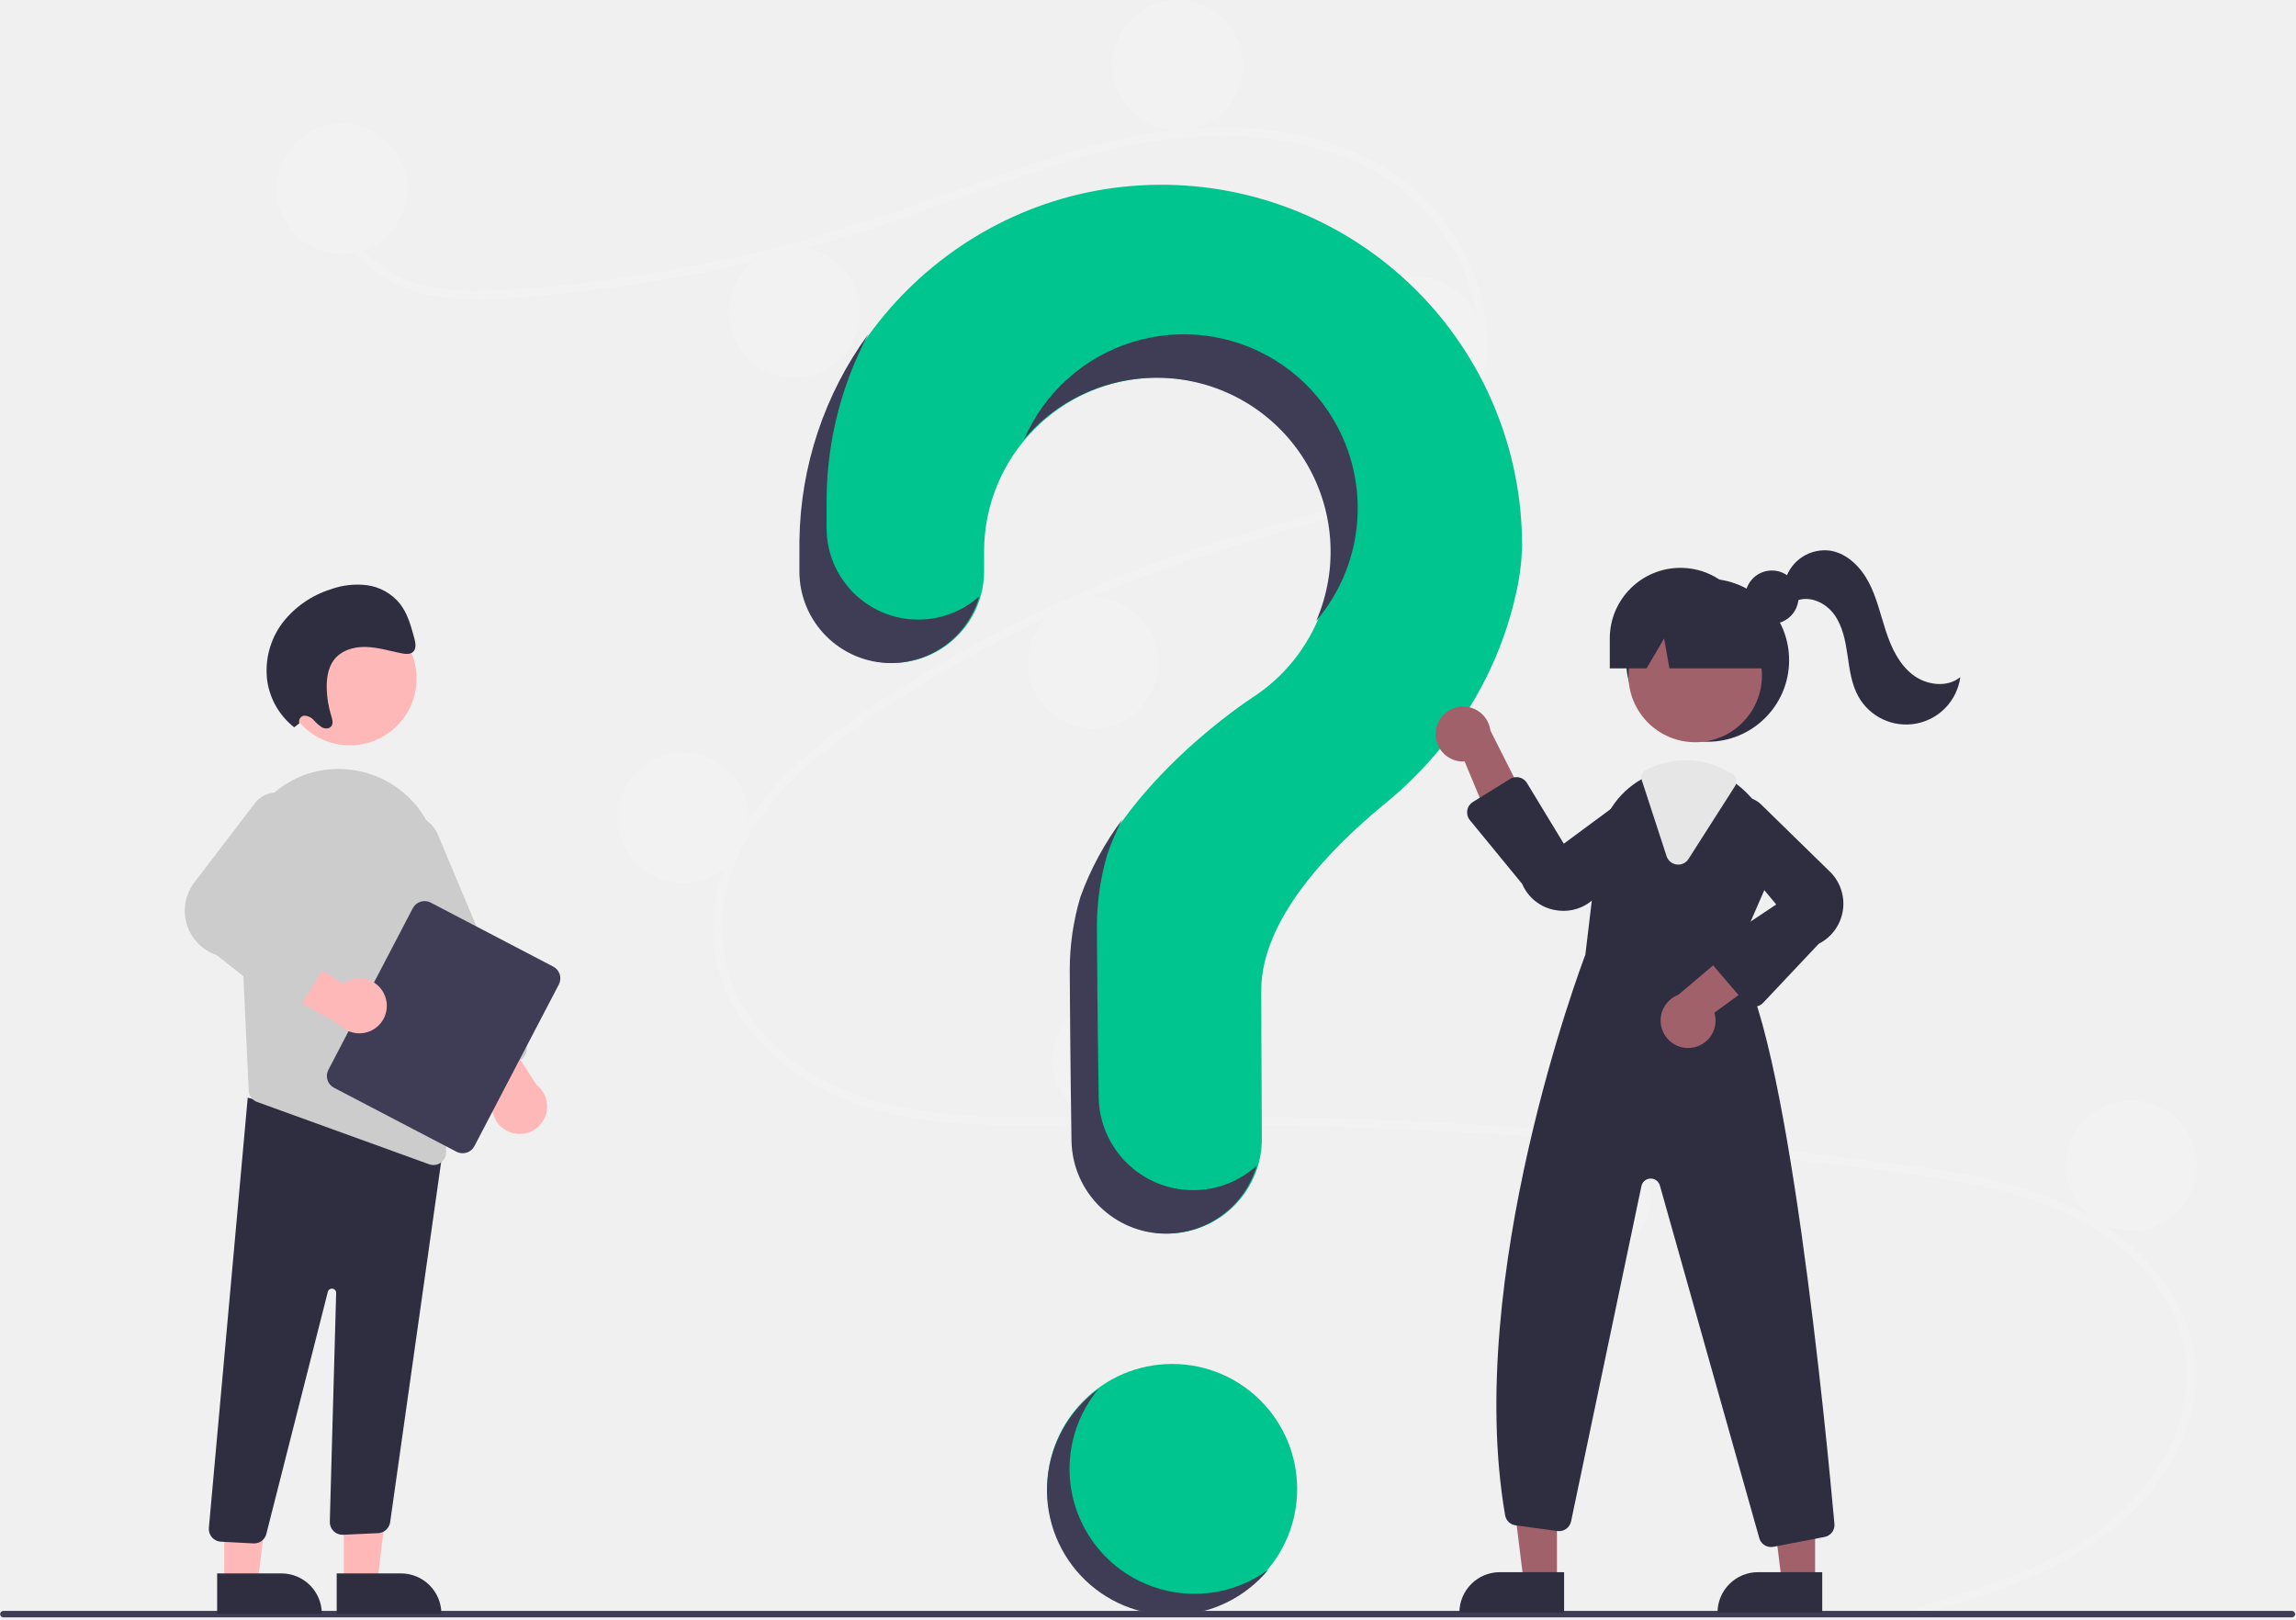
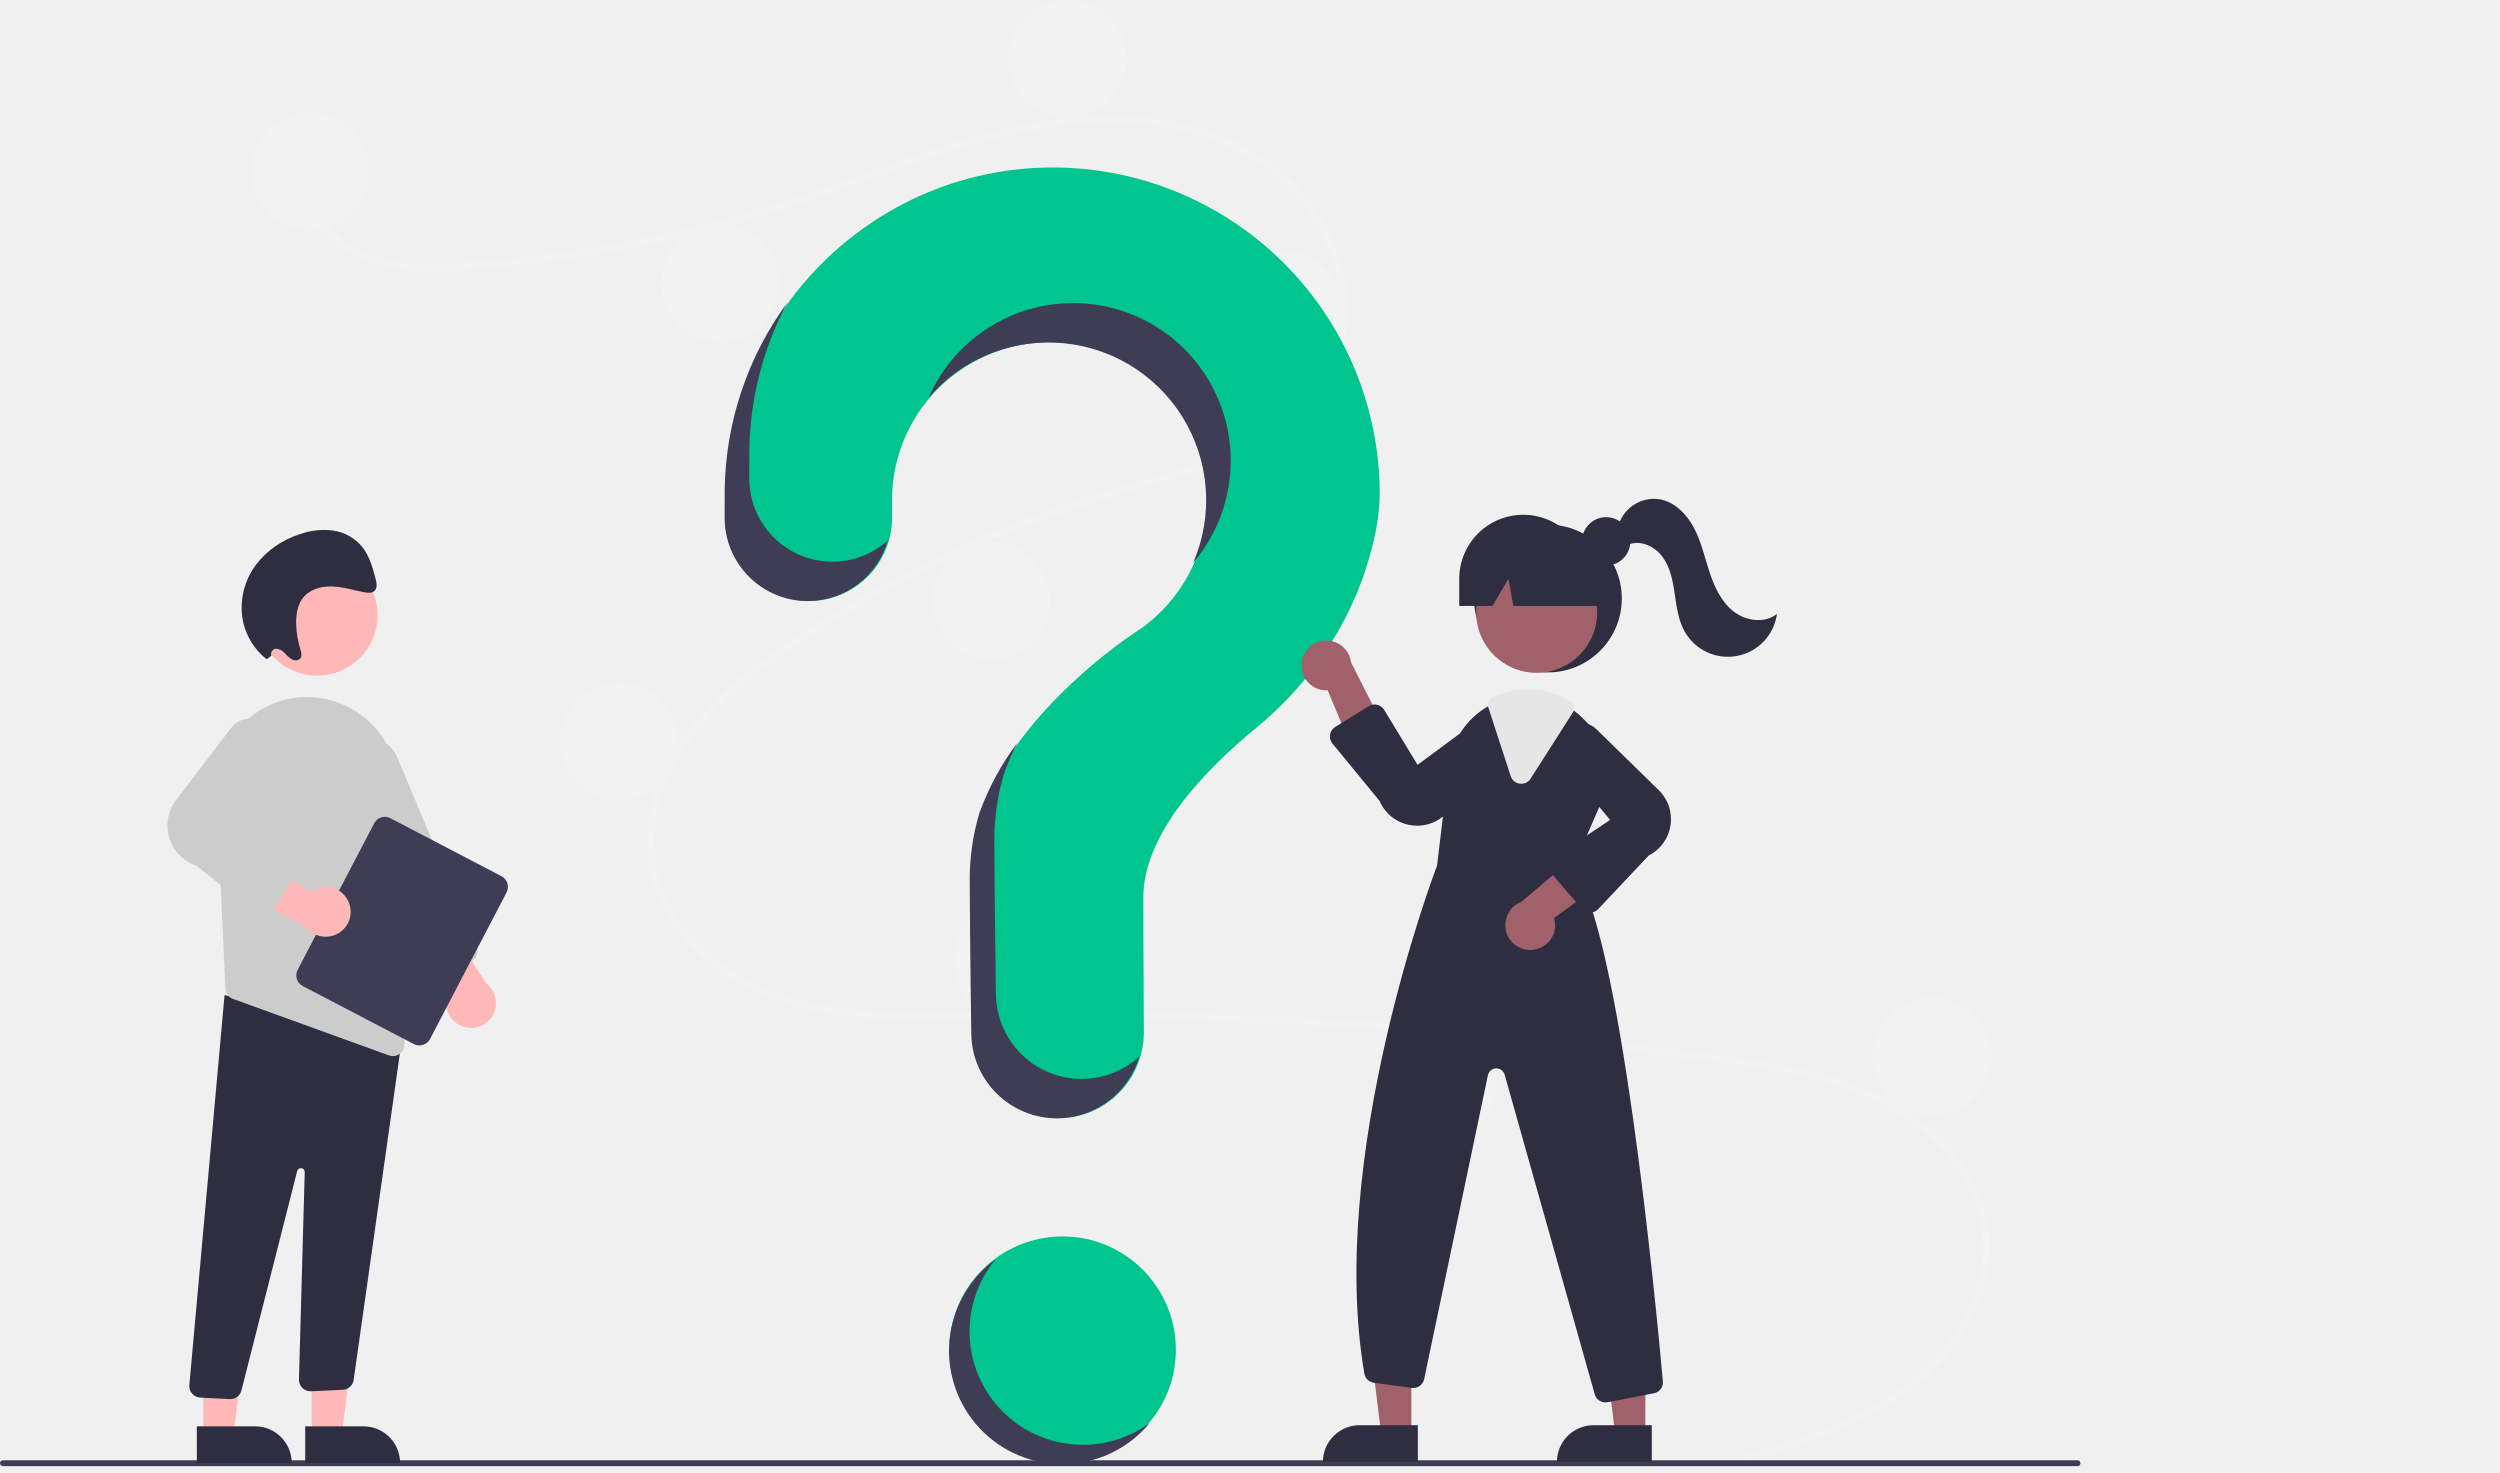
- <svg xmlns="http://www.w3.org/2000/svg" width="845" height="596" viewBox="0 0 845 596" fill="none">
+ <svg xmlns="http://www.w3.org/2000/svg" width="1015" height="598" fill="none" viewBox="0 0 1015 598">
  <g clip-path="url(#clip0)">
-     <path d="M431.393 594c25.405 0 46-20.595 46-46s-20.595-46-46-46-46 20.595-46 46 20.595 46 46 46z" fill="#00C58E" />
-     <path d="M706.199 591.416c25.735-7.729 53.094-15.788 73.504-34.161 18.237-16.419 30.55-41.489 22.994-66.112-7.54-24.572-30.124-40.956-53.441-49.105-13.225-4.622-27.061-7.186-40.892-9.201-15.035-2.189-30.136-3.983-45.23-5.71a2079.775 2079.775 0 00-184.044-12.811c-30.384-.765-60.763-.746-91.152-.305-27.14.394-55.722.384-80.899-11.151-19.579-8.97-37.348-25.289-42.804-46.733-6.297-24.755 5.318-49.964 21.98-67.892 8.783-9.451 19.048-17.404 29.637-24.718 11.487-7.934 23.375-15.306 35.52-22.188a494.562 494.562 0 0174.767-34.468c12.746-4.635 25.681-8.633 38.728-12.322 11.017-3.115 22.068-6.234 32.716-10.477 20.583-8.204 40.161-22.1 45.394-44.882 4.96-21.591-3.403-45.03-18.065-61.07-16.963-18.557-42.539-26.692-67.06-28.008-27.528-1.478-54.422 5.412-80.297 14.155-27.596 9.326-54.598 20.05-82.778 27.604a556.92 556.92 0 01-85.196 15.836c-14.082 1.5-28.59 3.193-42.756 2.045-11.872-.962-23.684-4.454-32.434-12.88-7.503-7.224-11.972-17.154-10.435-27.632.279-1.903 3.17-1.094 2.893.797-1.871 12.756 6.799 24.51 17.484 30.53 12.348 6.958 27.374 6.968 41.121 6.172a537.935 537.935 0 0088.515-12.796c28.592-6.53 56.164-15.866 83.704-25.839 26.156-9.471 52.897-18.716 80.84-20.767 24.246-1.78 49.752 1.752 70.874 14.423 18.564 11.136 32.215 29.707 36.565 51.018 4.25 20.825-1.637 41.785-17.4 56.317-16.322 15.047-38.701 21.479-59.557 27.404-26.452 7.514-52.337 16.298-77.392 27.703a485.833 485.833 0 00-72.8 40.928c-22.247 15.202-44.201 34.331-51.237 61.451-3.277 12.633-2.672 26.032 2.812 37.965 4.876 10.61 12.906 19.535 22.261 26.418 22.321 16.425 50.453 19.797 77.415 20.133 30.281.376 60.563-.646 90.855-.148a2081.102 2081.102 0 01230.976 16.679c13.821 1.776 27.69 3.541 41.278 6.695 24.163 5.608 47.674 16.392 62.692 36.878a61.319 61.319 0 0111.947 30.446c1.052 11.524-1.77 23.069-6.98 33.321-11.532 22.69-33.134 37.123-56.073 46.604-12.287 5.079-25.032 8.926-37.752 12.747-1.853.556-2.645-2.339-.797-2.893h-.001z" fill="#F2F2F2" />
-     <path d="M125.893 93.5c13.255 0 24-10.745 24-24s-10.745-24-24-24-24 10.745-24 24 10.745 24 24 24zM292.393 139c13.255 0 24-10.745 24-24s-10.745-24-24-24-24 10.745-24 24 10.745 24 24 24zM433.393 48c13.255 0 24-10.745 24-24s-10.745-24-24-24-24 10.745-24 24 10.745 24 24 24zM521.393 150c13.255 0 24-10.745 24-24s-10.745-24-24-24-24 10.745-24 24 10.745 24 24 24zM402.393 268c13.255 0 24-10.745 24-24s-10.745-24-24-24-24 10.745-24 24 10.745 24 24 24zM251.393 325c13.255 0 24-10.745 24-24s-10.745-24-24-24-24 10.745-24 24 10.745 24 24 24zM411.393 414c13.255 0 24-10.745 24-24s-10.745-24-24-24-24 10.745-24 24 10.745 24 24 24zM583.393 464c13.255 0 24-10.745 24-24s-10.745-24-24-24-24 10.745-24 24 10.745 24 24 24zM784.393 453c13.255 0 24-10.745 24-24s-10.745-24-24-24-24 10.745-24 24 10.745 24 24 24z" fill="#F2F2F2" />
-     <path d="M426.465 68.003c-71.892.508-130.756 58.93-131.777 130.817-.009.663-.014 5.33-.013 11.434A33.748 33.748 0 00328.419 244a33.775 33.775 0 0023.883-9.904 33.762 33.762 0 009.878-23.894l-.006-7.202a64.005 64.005 0 0162.886-64.004 64 64 0 0135.635 117.883l.011.015s-48.028 30.919-62.671 73.335l.013.003A93.99 93.99 0 00394.174 357c0 3.725.219 36.321.643 62.778A34.79 34.79 0 00429.607 454a34.793 34.793 0 0032.207-21.629 34.803 34.803 0 002.587-13.382c-.147-24.229-.227-52.441-.227-54.489 0-26.045 25.126-51.995 45.764-68.917 23.766-19.487 40.868-46.043 47.737-76a86.746 86.746 0 002.499-18.833 132.742 132.742 0 00-39.221-94.207 132.751 132.751 0 00-94.488-38.54z" fill="#00C58E" />
-     <path d="M843.485 595.262H1.191a1.192 1.192 0 010-2.382h842.294a1.19 1.19 0 010 2.382z" fill="#3F3D56" />
-     <path d="M628.449 272.996c16.568 0 30-13.432 30-30 0-16.569-13.432-30-30-30-16.569 0-30 13.431-30 30 0 16.568 13.431 30 30 30z" fill="#2F2E41" />
-     <path d="M573.012 582.129h-12.259l-5.833-47.288h18.095l-.003 47.288z" fill="#A0616A" />
-     <path d="M551.996 578.626h23.643v14.887h-38.53a14.889 14.889 0 0114.887-14.887z" fill="#2F2E41" />
-     <path d="M668.012 582.129h-12.259l-5.833-47.288h18.095l-.003 47.288z" fill="#A0616A" />
-     <path d="M646.996 578.626h23.643v14.887h-38.53a14.889 14.889 0 0114.887-14.887z" fill="#2F2E41" />
-     <path d="M623.89 273.171c13.564 0 24.561-10.996 24.561-24.561s-10.997-24.561-24.561-24.561c-13.565 0-24.561 10.996-24.561 24.561s10.996 24.561 24.561 24.561z" fill="#A0616A" />
-     <path d="M638.529 352.406l10.99-25.25a31.383 31.383 0 00-6.95-35.6 31.928 31.928 0 00-3.07-2.67 30.937 30.937 0 00-18.99-6.57 32.172 32.172 0 00-13.4 2.98c-.36.16-.71.33-1.07.5-.69.33-1.37.69-2.03 1.06a31.679 31.679 0 00-15.7 23.88l-4.85 40.64c-1.22 3.19-44.74 118.39-29.52 206.34a4.468 4.468 0 003.82 3.67l15.43 2.1a4.499 4.499 0 005.01-3.53l25.89-123.41a3.5 3.5 0 013.31-2.78 3.502 3.502 0 013.49 2.55l36.58 129.78a4.473 4.473 0 004.31 3.28c.292-.002.583-.029.87-.08l18.85-3.63a4.472 4.472 0 003.63-4.81c-2.77-30.89-17.49-185.62-36.6-208.45z" fill="#2F2E41" />
-     <path d="M528.439 269.05a10.067 10.067 0 002.682 8.075 10.05 10.05 0 007.913 3.128l13.729 32.993 10.385-15.395-14.63-28.97a10.112 10.112 0 00-10.114-8.834 10.114 10.114 0 00-9.965 9.003zM622.528 385.626a10.056 10.056 0 008.426-12.913l28.886-21.038-17.391-6.513-24.763 20.977a10.114 10.114 0 00-6.235 11.895 10.111 10.111 0 0011.077 7.592z" fill="#A0616A" />
-     <path d="M575.44 335.241a17.075 17.075 0 01-3.299-.325 16.31 16.31 0 01-11.947-9.616l-19.235-23.454a4.505 4.505 0 01-.959-3.592 4.504 4.504 0 012.07-3.088l13.685-8.471a4.504 4.504 0 015.021.19c.48.351.886.792 1.194 1.3l13.557 22.334 25.961-19.186a9.723 9.723 0 0112.378 2.894 9.724 9.724 0 01-1.068 12.667l-25.912 23.637a16.255 16.255 0 01-11.446 4.71zM645.59 370.513l-.106-.001a4.508 4.508 0 01-3.311-1.57l-12.166-14.193a4.502 4.502 0 01.92-6.673l22.782-15.188-20.639-24.812a9.72 9.72 0 0114.888-12.183l25.083 24.513a16.529 16.529 0 015.228 14.434 16.529 16.529 0 01-8.903 12.506L648.865 369.1a4.511 4.511 0 01-3.275 1.413z" fill="#2F2E41" />
-     <path d="M617.645 318.214c-.195 0-.39-.012-.584-.037a4.463 4.463 0 01-3.711-3.069l-9.142-28.029a3.083 3.083 0 011.594-3.725l.297-.14c.269-.128.535-.254.807-.375a32.581 32.581 0 0113.603-3.023 31.316 31.316 0 0117.161 5.157 3.127 3.127 0 01.902 4.294l-17.15 26.868a4.46 4.46 0 01-3.777 2.079z" fill="#E6E6E6" />
-     <path d="M652.101 229.603c5.422 0 9.817-4.395 9.817-9.817 0-5.421-4.395-9.817-9.817-9.817-5.422 0-9.817 4.396-9.817 9.817 0 5.422 4.395 9.817 9.817 9.817z" fill="#2F2E41" />
-     <path d="M618.449 208.996a26 26 0 00-26 26v11h13.529l6.471-11 1.941 11h41.059l-11-11a26 26 0 00-26-26zM657.147 213.062a15.149 15.149 0 0116.48-10.396c6.256 1.046 11.203 6.075 14.15 11.691 2.947 5.617 4.308 11.903 6.289 17.928 1.981 6.026 4.791 12.084 9.793 15.984 5.002 3.901 12.677 4.959 17.59.946a20.117 20.117 0 01-37.477 7.182c-2.592-4.612-3.261-10.017-4.03-15.251-.769-5.234-1.767-10.65-4.862-14.941-3.095-4.29-8.888-7.093-13.804-5.138l-4.129-8.005z" fill="#2F2E41" />
-     <path d="M337.947 228.038a33.746 33.746 0 01-33.745-33.746c0-6.103.004-10.77.014-11.434a131.51 131.51 0 0115.358-59.909 131.8 131.8 0 00-25.358 75.909c-.01.664-.014 5.331-.014 11.434a33.75 33.75 0 0033.745 33.746 33.767 33.767 0 0032.487-24.59 33.618 33.618 0 01-22.487 8.59zM428.753 139.109a64 64 0 0151.283 30.107 64.003 64.003 0 014.376 59.306 63.994 63.994 0 004.678-76.753 64 64 0 00-96.149-12.366 64.01 64.01 0 00-15.955 22.134 63.867 63.867 0 0151.767-22.428zM439.134 438.038a34.787 34.787 0 01-34.789-34.222c-.424-26.456-.643-59.052-.643-62.778a94.034 94.034 0 013.873-26.768l-.012-.003a95.191 95.191 0 015.494-12.7 110.081 110.081 0 00-15.494 28.7l.012.003a94.034 94.034 0 00-3.873 26.768c0 3.726.219 36.322.643 62.778a34.784 34.784 0 0034.789 34.222 34.805 34.805 0 0033.402-25.048 34.655 34.655 0 01-23.402 9.048z" fill="#3F3D56" />
-     <path d="M126.541 582.585l12.259-.001 5.833-47.288-18.095.001.003 47.288z" fill="#FFB8B8" />
-     <path d="M162.445 593.968l-38.531.001-.001-14.887 23.644-.001a14.888 14.888 0 0114.888 14.886v.001z" fill="#2F2E41" />
-     <path d="M82.541 582.585l12.259-.001 5.833-47.288-18.095.001.003 47.288z" fill="#FFB8B8" />
-     <path d="M118.445 593.968l-38.531.001v-14.887l23.643-.001a14.888 14.888 0 0114.888 14.886v.001zM93.254 568.042l-11.975-.63a4.675 4.675 0 01-4.419-4.967l14.313-158.466 65.911 17.785 6.351-1.732-19.859 140.285a4.696 4.696 0 01-4.358 3.944l-12.909.602a4.683 4.683 0 01-3.517-1.316 4.666 4.666 0 01-1.414-3.48l2.339-84.196a1.563 1.563 0 00-.379-1.064 1.561 1.561 0 00-2.704.704l-22.557 88.812a4.643 4.643 0 01-4.57 3.726c-.083 0-.168-.002-.253-.007z" fill="#2F2E41" />
-     <path d="M128.742 274.32c13.565 0 24.561-10.997 24.561-24.561 0-13.565-10.996-24.561-24.561-24.561s-24.561 10.996-24.561 24.561c0 13.564 10.996 24.561 24.561 24.561z" fill="#FFB8B8" />
-     <path d="M87.85 321.918l2.7 58.267.976 21.199a4.644 4.644 0 003.075 4.175l63.336 22.944c.511.19 1.053.285 1.599.28a4.652 4.652 0 003.349-1.404 4.644 4.644 0 001.315-3.384l-2.597-104.767a36.925 36.925 0 00-30.743-35.677c-.613-.094-1.236-.187-1.859-.271a36.26 36.26 0 00-29.166 9.442 37.237 37.237 0 00-11.985 29.196z" fill="#CCC" />
-     <path d="M188.192 416.876a10.071 10.071 0 01-6.508-6.265 10.056 10.056 0 01-.492-4.616 10.056 10.056 0 011.631-4.346l-21.478-28.56 18.535-1.147 17.554 27.297a10.113 10.113 0 012.772 12.692 10.112 10.112 0 01-12.014 4.945z" fill="#FFB8B8" />
-     <path d="M173.091 396.481a4.634 4.634 0 01-2.541-2.518l-32.358-77.095a12.466 12.466 0 012.632-13.602 12.453 12.453 0 018.8-3.693 12.45 12.45 0 018.833 3.614 12.465 12.465 0 012.719 4.034l32.358 77.096a4.68 4.68 0 01-2.5 6.118l-14.366 6.029a4.648 4.648 0 01-3.577.017z" fill="#CCC" />
-     <path d="M120.845 393.762l31.08-59.509a4.883 4.883 0 016.575-2.064l45.111 23.56a4.877 4.877 0 012.064 6.575l-31.08 59.509a4.876 4.876 0 01-6.575 2.064l-45.111-23.56a4.877 4.877 0 01-2.064-6.575z" fill="#3F3D56" />
-     <path d="M141.688 366.574a10.057 10.057 0 00-6.638-6.127 10.07 10.07 0 00-8.879 1.666l-29.778-19.754-.05 18.57 28.285 15.912a10.11 10.11 0 0017.06-10.267z" fill="#FFB8B8" />
-     <path d="M104.038 370.75l-24.337-19.278a17.162 17.162 0 01-7.823-27.135l22.097-28.96a10.097 10.097 0 0117.13 10.285l-17.484 28.6 25.694 12.186a4.701 4.701 0 011.557 1.194 4.685 4.685 0 011.068 3.685 4.685 4.685 0 01-.677 1.841l-10.372 16.414a4.673 4.673 0 01-5.147 2.02 4.722 4.722 0 01-1.706-.852z" fill="#CCC" />
-     <path d="M110.183 266.205a2.141 2.141 0 01.237-1.864 2.132 2.132 0 011.619-.955 4.92 4.92 0 011.914.502 4.918 4.918 0 011.563 1.213 13.78 13.78 0 003.071 2.637c1.188.599 2.799.514 3.477-.628.636-1.072.2-2.508-.185-3.753a36.91 36.91 0 01-1.63-9.77c-.111-3.701.411-7.562 2.459-10.449 2.644-3.724 7.372-5.138 11.846-5.036 4.474.103 8.875 1.484 13.307 2.357 1.53.301 3.328.455 4.352-.73 1.088-1.261.688-3.302.225-5.004-1.201-4.418-2.475-8.985-5.265-12.552a18.898 18.898 0 00-12.061-6.791 28.932 28.932 0 00-13.462 1.529 36.096 36.096 0 00-17.683 12.318 29.237 29.237 0 00-5.578 21.601 26.667 26.667 0 009.886 16.854l1.908-1.479z" fill="#2F2E41" />
-     <path d="M421.258 582.78a45.99 45.99 0 01-26.433-52.583 45.99 45.99 0 019.363-18.906 46.011 46.011 0 00-18.677 32.902 46.005 46.005 0 0012.309 35.776 46.008 46.008 0 0034.968 14.445 46.006 46.006 0 0033.969-16.659 45.976 45.976 0 01-45.499 5.025z" fill="#3F3D56" />
+     <path d="M431.393 594C456.798 594 477.393 573.405 477.393 548C477.393 522.595 456.798 502 431.393 502C405.988 502 385.393 522.595 385.393 548C385.393 573.405 405.988 594 431.393 594Z" fill="#00C58E" />
+     <path d="M706.199 591.416C731.934 583.687 759.293 575.628 779.703 557.255C797.94 540.836 810.253 515.766 802.697 491.143C795.157 466.571 772.573 450.187 749.256 442.038C736.031 437.416 722.195 434.852 708.364 432.837C693.329 430.648 678.228 428.854 663.134 427.127C602.016 420.137 540.668 415.867 479.09 414.316C448.706 413.551 418.327 413.57 387.938 414.011C360.798 414.405 332.216 414.395 307.039 402.86C287.46 393.89 269.691 377.571 264.235 356.127C257.938 331.372 269.553 306.163 286.215 288.235C294.998 278.784 305.263 270.831 315.852 263.517C327.339 255.583 339.227 248.211 351.372 241.329C375.293 227.782 400.302 216.252 426.139 206.861C438.885 202.226 451.82 198.228 464.867 194.539C475.884 191.424 486.935 188.305 497.583 184.062C518.166 175.858 537.744 161.962 542.977 139.18C547.937 117.589 539.574 94.15 524.912 78.11C507.949 59.553 482.373 51.418 457.852 50.102C430.324 48.624 403.43 55.514 377.555 64.257C349.959 73.584 322.957 84.307 294.777 91.861C266.833 99.344 238.348 104.639 209.581 107.697C195.499 109.197 180.991 110.89 166.825 109.742C154.953 108.78 143.141 105.288 134.391 96.862C126.888 89.638 122.419 79.708 123.956 69.23C124.235 67.327 127.126 68.136 126.849 70.028C124.978 82.783 133.648 94.536 144.333 100.557C156.681 107.515 171.707 107.525 185.454 106.729C215.263 104.928 244.871 100.648 273.969 93.933C302.561 87.403 330.133 78.067 357.673 68.094C383.829 58.623 410.57 49.378 438.513 47.327C462.759 45.547 488.265 49.079 509.387 61.75C527.951 72.886 541.602 91.457 545.952 112.768C550.202 133.593 544.315 154.553 528.552 169.085C512.23 184.132 489.851 190.564 468.995 196.489C442.543 204.003 416.658 212.787 391.603 224.192C366.206 235.72 341.85 249.413 318.803 265.12C296.556 280.322 274.602 299.451 267.566 326.571C264.289 339.204 264.894 352.603 270.378 364.536C275.254 375.146 283.284 384.071 292.639 390.954C314.96 407.379 343.092 410.751 370.054 411.087C400.335 411.463 430.617 410.441 460.909 410.939C522.641 411.952 584.247 415.709 645.727 422.211C661.133 423.842 676.518 425.644 691.885 427.618C705.706 429.394 719.575 431.159 733.163 434.313C757.326 439.921 780.837 450.705 795.855 471.191C802.52 480.071 806.65 490.594 807.802 501.637C808.854 513.161 806.032 524.706 800.822 534.958C789.29 557.648 767.688 572.081 744.749 581.562C732.462 586.641 719.717 590.488 706.997 594.309C705.144 594.865 704.352 591.97 706.2 591.416L706.199 591.416Z" fill="#F2F2F2" />
+     <path d="M125.893 93.5C139.148 93.5 149.893 82.755 149.893 69.5C149.893 56.245 139.148 45.5 125.893 45.5C112.638 45.5 101.893 56.245 101.893 69.5C101.893 82.755 112.638 93.5 125.893 93.5Z" fill="#F2F2F2" />
+     <path d="M292.393 139C305.648 139 316.393 128.255 316.393 115C316.393 101.745 305.648 91 292.393 91C279.138 91 268.393 101.745 268.393 115C268.393 128.255 279.138 139 292.393 139Z" fill="#F2F2F2" />
+     <path d="M433.393 48C446.648 48 457.393 37.255 457.393 24C457.393 10.745 446.648 0 433.393 0C420.138 0 409.393 10.745 409.393 24C409.393 37.255 420.138 48 433.393 48Z" fill="#F2F2F2" />
+     <path d="M521.393 150C534.648 150 545.393 139.255 545.393 126C545.393 112.745 534.648 102 521.393 102C508.138 102 497.393 112.745 497.393 126C497.393 139.255 508.138 150 521.393 150Z" fill="#F2F2F2" />
+     <path d="M402.393 268C415.648 268 426.393 257.255 426.393 244C426.393 230.745 415.648 220 402.393 220C389.138 220 378.393 230.745 378.393 244C378.393 257.255 389.138 268 402.393 268Z" fill="#F2F2F2" />
+     <path d="M251.393 325C264.648 325 275.393 314.255 275.393 301C275.393 287.745 264.648 277 251.393 277C238.138 277 227.393 287.745 227.393 301C227.393 314.255 238.138 325 251.393 325Z" fill="#F2F2F2" />
+     <path d="M411.393 414C424.648 414 435.393 403.255 435.393 390C435.393 376.745 424.648 366 411.393 366C398.138 366 387.393 376.745 387.393 390C387.393 403.255 398.138 414 411.393 414Z" fill="#F2F2F2" />
+     <path d="M583.393 464C596.648 464 607.393 453.255 607.393 440C607.393 426.745 596.648 416 583.393 416C570.138 416 559.393 426.745 559.393 440C559.393 453.255 570.138 464 583.393 464Z" fill="#F2F2F2" />
+     <path d="M784.393 453C797.648 453 808.393 442.255 808.393 429C808.393 415.745 797.648 405 784.393 405C771.138 405 760.393 415.745 760.393 429C760.393 442.255 771.138 453 784.393 453Z" fill="#F2F2F2" />
+     <path d="M426.465 68.003C354.573 68.511 295.709 126.933 294.688 198.82C294.679 199.483 294.674 204.15 294.675 210.254C294.675 219.203 298.23 227.786 304.558 234.115C310.887 240.443 319.469 243.999 328.419 244H328.419C332.855 243.999 337.248 243.124 341.346 241.425C345.444 239.725 349.167 237.235 352.302 234.096C355.437 230.958 357.924 227.232 359.618 223.132C361.313 219.032 362.184 214.639 362.18 210.202C362.176 206.05 362.174 203.176 362.174 203C362.172 191.89 365.062 180.971 370.559 171.316C376.057 161.662 383.973 153.605 393.529 147.938C403.085 142.271 413.952 139.189 425.06 138.996C436.169 138.803 447.136 141.504 456.883 146.835C466.631 152.166 474.823 159.942 480.653 169.399C486.484 178.856 489.752 189.668 490.137 200.771C490.521 211.875 488.009 222.887 482.846 232.725C477.684 242.562 470.05 250.887 460.695 256.879L460.706 256.894C460.706 256.894 412.678 287.813 398.035 330.229L398.048 330.232C395.473 338.921 394.168 347.937 394.174 357C394.174 360.725 394.393 393.321 394.817 419.778C394.965 428.906 398.696 437.61 405.204 444.013C411.713 450.415 420.477 454.002 429.607 454H429.607C434.195 454 438.737 453.092 442.972 451.33C447.207 449.568 451.053 446.986 454.286 443.732C457.52 440.478 460.078 436.617 461.814 432.371C463.55 428.124 464.429 423.577 464.401 418.989C464.254 394.76 464.174 366.548 464.174 364.5C464.174 338.455 489.3 312.505 509.938 295.583C533.704 276.096 550.806 249.54 557.675 219.583C559.195 213.416 560.033 207.1 560.174 200.75C560.174 183.236 556.709 165.896 549.977 149.727C543.246 133.559 533.382 118.882 520.953 106.543C508.524 94.204 493.777 84.446 477.56 77.832C461.344 71.217 443.979 67.877 426.465 68.003V68.003Z" fill="#00C58E" />
+     <path d="M843.485 595.262H1.191C0.875 595.261 0.574 595.135 0.351 594.912C0.128 594.688 0.003 594.386 0.003 594.071C0.003 593.756 0.128 593.453 0.351 593.23C0.574 593.007 0.875 592.881 1.191 592.88H843.485C843.8 592.88 844.103 593.006 844.327 593.229C844.55 593.452 844.675 593.755 844.675 594.071C844.675 594.387 844.55 594.689 844.327 594.913C844.103 595.136 843.8 595.262 843.485 595.262V595.262Z" fill="#3F3D56" />
+     <path d="M628.449 272.996C645.017 272.996 658.449 259.564 658.449 242.996C658.449 226.427 645.017 212.996 628.449 212.996C611.88 212.996 598.449 226.427 598.449 242.996C598.449 259.564 611.88 272.996 628.449 272.996Z" fill="#2F2E41" />
+     <path d="M573.012 582.129H560.753L554.92 534.841H573.015L573.012 582.129Z" fill="#A0616A" />
+     <path d="M551.996 578.626H575.639V593.513H537.109C537.109 591.558 537.494 589.622 538.242 587.816C538.99 586.009 540.087 584.368 541.469 582.986C542.851 581.604 544.492 580.507 546.299 579.759C548.105 579.011 550.041 578.626 551.996 578.626Z" fill="#2F2E41" />
+     <path d="M668.012 582.129H655.753L649.92 534.841H668.015L668.012 582.129Z" fill="#A0616A" />
+     <path d="M646.996 578.626H670.639V593.513H632.109C632.109 591.558 632.494 589.622 633.242 587.816C633.99 586.009 635.087 584.368 636.469 582.986C637.851 581.604 639.492 580.507 641.299 579.759C643.105 579.011 645.041 578.626 646.996 578.626V578.626Z" fill="#2F2E41" />
+     <path d="M623.89 273.171C637.454 273.171 648.451 262.175 648.451 248.61C648.451 235.045 637.454 224.049 623.89 224.049C610.325 224.049 599.329 235.045 599.329 248.61C599.329 262.175 610.325 273.171 623.89 273.171Z" fill="#A0616A" />
+     <path d="M638.529 352.406L649.519 327.156C652.188 321.232 652.953 314.627 651.708 308.25C650.463 301.874 647.27 296.04 642.569 291.556C641.603 290.601 640.578 289.71 639.499 288.886C634.076 284.644 627.394 282.332 620.509 282.316C615.88 282.334 611.309 283.35 607.109 285.296C606.749 285.456 606.399 285.626 606.039 285.796C605.349 286.126 604.669 286.486 604.009 286.856C599.704 289.328 596.04 292.777 593.313 296.925C590.586 301.073 588.872 305.804 588.309 310.736L583.459 351.376C582.239 354.566 538.719 469.766 553.939 557.716C554.101 558.655 554.559 559.518 555.246 560.178C555.934 560.838 556.814 561.262 557.759 561.386L573.189 563.486C574.316 563.64 575.459 563.361 576.389 562.707C577.318 562.052 577.965 561.069 578.199 559.956L604.089 436.546C604.25 435.779 604.664 435.089 605.264 434.585C605.864 434.081 606.616 433.792 607.399 433.766C608.182 433.739 608.951 433.976 609.584 434.438C610.217 434.901 610.676 435.562 610.889 436.316L647.469 566.096C647.73 567.039 648.292 567.87 649.071 568.463C649.849 569.055 650.801 569.376 651.779 569.376C652.071 569.374 652.362 569.347 652.649 569.296L671.499 565.666C672.595 565.461 673.574 564.854 674.246 563.964C674.918 563.075 675.233 561.966 675.129 560.856C672.359 529.966 657.639 375.236 638.529 352.406Z" fill="#2F2E41" />
+     <path d="M528.439 269.05C528.269 270.51 528.421 271.99 528.884 273.385C529.347 274.78 530.111 276.057 531.121 277.125C532.131 278.193 533.363 279.027 534.73 279.567C536.097 280.108 537.566 280.342 539.034 280.253L552.763 313.246L563.148 297.851L548.518 268.881C548.206 266.426 547.004 264.171 545.14 262.542C543.276 260.914 540.879 260.026 538.404 260.047C535.929 260.068 533.548 260.996 531.711 262.655C529.875 264.314 528.71 266.59 528.439 269.05L528.439 269.05Z" fill="#A0616A" />
+     <path d="M622.528 385.626C623.988 385.452 625.391 384.959 626.64 384.184C627.889 383.408 628.953 382.368 629.756 381.137C630.559 379.906 631.083 378.514 631.29 377.058C631.497 375.603 631.383 374.12 630.954 372.713L659.84 351.675L642.449 345.162L617.686 366.139C615.371 367.015 613.457 368.71 612.308 370.902C611.159 373.094 610.854 375.632 611.451 378.034C612.048 380.436 613.505 382.535 615.547 383.935C617.588 385.334 620.072 385.936 622.528 385.626V385.626Z" fill="#A0616A" />
+     <path d="M575.44 335.241C574.332 335.24 573.228 335.131 572.141 334.916C569.514 334.416 567.05 333.277 564.966 331.6C562.883 329.923 561.244 327.759 560.194 325.3L540.959 301.846C540.553 301.351 540.257 300.774 540.091 300.154C539.926 299.535 539.895 298.887 540 298.254C540.105 297.622 540.344 297.019 540.701 296.486C541.058 295.954 541.525 295.503 542.07 295.166L555.755 286.695C556.26 286.382 556.822 286.173 557.409 286.078C557.996 285.984 558.595 286.007 559.173 286.145C559.751 286.284 560.296 286.535 560.776 286.885C561.256 287.236 561.662 287.677 561.97 288.185L575.527 310.519L601.488 291.333C603.555 290.249 605.943 289.945 608.216 290.476C610.488 291.008 612.494 292.339 613.866 294.227C615.238 296.115 615.885 298.434 615.689 300.76C615.493 303.085 614.467 305.263 612.798 306.894L586.886 330.531C583.841 333.549 579.727 335.242 575.44 335.241Z" fill="#2F2E41" />
+     <path d="M645.59 370.513C645.555 370.513 645.519 370.513 645.484 370.512C644.853 370.497 644.232 370.349 643.662 370.079C643.092 369.808 642.584 369.421 642.173 368.942L630.007 354.749C629.593 354.265 629.285 353.7 629.106 353.089C628.926 352.478 628.879 351.836 628.966 351.205C629.053 350.575 629.272 349.969 629.611 349.43C629.949 348.891 630.398 348.429 630.927 348.076L653.709 332.888L633.07 308.076C631.87 306.074 631.429 303.708 631.83 301.408C632.23 299.109 633.444 297.03 635.25 295.552C637.057 294.074 639.334 293.295 641.667 293.358C644.001 293.421 646.233 294.32 647.958 295.893L673.041 320.406C675.015 322.209 676.522 324.465 677.433 326.979C678.343 329.493 678.63 332.191 678.269 334.84C677.907 337.489 676.909 340.012 675.358 342.19C673.807 344.368 671.751 346.138 669.366 347.346L648.865 369.1C648.444 369.546 647.936 369.902 647.373 370.145C646.81 370.388 646.203 370.513 645.59 370.513Z" fill="#2F2E41" />
+     <path d="M617.645 318.214C617.45 318.214 617.255 318.202 617.061 318.177C616.214 318.074 615.414 317.73 614.756 317.186C614.098 316.642 613.61 315.921 613.35 315.108L604.208 287.079C603.979 286.37 604.014 285.603 604.307 284.918C604.6 284.233 605.131 283.678 605.802 283.354L606.099 283.214C606.368 283.086 606.634 282.96 606.906 282.839C611.169 280.862 615.81 279.831 620.509 279.816C626.61 279.827 632.574 281.619 637.67 284.973C638.354 285.427 638.831 286.132 639 286.935C639.168 287.739 639.015 288.576 638.572 289.267L621.422 316.135C621.02 316.773 620.462 317.298 619.802 317.662C619.141 318.026 618.399 318.216 617.645 318.214V318.214Z" fill="#E6E6E6" />
+     <path d="M652.101 229.603C657.523 229.603 661.918 225.208 661.918 219.786C661.918 214.365 657.523 209.969 652.101 209.969C646.679 209.969 642.284 214.365 642.284 219.786C642.284 225.208 646.679 229.603 652.101 229.603Z" fill="#2F2E41" />
+     <path d="M618.449 208.996C611.553 208.996 604.94 211.735 600.064 216.611C595.188 221.487 592.449 228.1 592.449 234.996V245.996H605.978L612.449 234.996L614.39 245.996H655.449L644.449 234.996C644.449 228.1 641.71 221.487 636.834 216.611C631.958 211.735 625.344 208.996 618.449 208.996V208.996Z" fill="#2F2E41" />
+     <path d="M657.147 213.062C658.232 209.668 660.48 206.764 663.494 204.863C666.508 202.962 670.096 202.184 673.627 202.666C679.883 203.712 684.83 208.741 687.777 214.357C690.724 219.974 692.085 226.26 694.066 232.285C696.047 238.311 698.857 244.369 703.859 248.269C708.861 252.17 716.536 253.228 721.449 249.215C720.888 253.397 719.026 257.296 716.127 260.362C713.228 263.427 709.439 265.504 705.296 266.298C701.152 267.092 696.864 266.563 693.037 264.786C689.21 263.01 686.039 260.075 683.972 256.397C681.38 251.785 680.711 246.38 679.942 241.146C679.173 235.912 678.175 230.496 675.08 226.205C671.985 221.915 666.192 219.112 661.276 221.067L657.147 213.062Z" fill="#2F2E41" />
+     <path d="M337.947 228.038C328.997 228.037 320.414 224.482 314.086 218.153C307.758 211.825 304.203 203.242 304.202 194.292C304.202 188.189 304.206 183.522 304.216 182.858C304.5 161.952 309.765 141.414 319.574 122.949C303.458 145.012 294.596 171.538 294.216 198.858C294.206 199.522 294.202 204.189 294.202 210.292C294.203 219.242 297.758 227.825 304.086 234.153C310.414 240.482 318.997 244.037 327.947 244.038V244.038C335.301 244.036 342.453 241.632 348.316 237.194C354.18 232.756 358.435 226.525 360.434 219.448C354.256 224.989 346.246 228.048 337.947 228.038V228.038Z" fill="#3F3D56" />
+     <path d="M428.753 139.109C439.099 139.603 449.171 142.601 458.103 147.845C467.035 153.089 474.562 160.423 480.036 169.216C485.509 178.01 488.767 188 489.53 198.33C490.292 208.66 488.536 219.021 484.412 228.522C490.377 221.517 494.761 213.308 497.266 204.454C499.77 195.601 500.337 186.312 498.926 177.22C497.515 168.128 494.16 159.447 489.09 151.769C484.02 144.091 477.354 137.596 469.547 132.728C461.74 127.86 452.974 124.732 443.849 123.559C434.723 122.385 425.452 123.193 416.667 125.927C407.881 128.661 399.789 133.258 392.941 139.403C386.094 145.548 380.652 153.098 376.986 161.537C383.321 154.084 391.284 148.186 400.259 144.298C409.234 140.409 418.983 138.634 428.753 139.109V139.109Z" fill="#3F3D56" />
+     <path d="M439.134 438.038C430.005 438.04 421.24 434.453 414.732 428.051C408.223 421.649 404.493 412.944 404.345 403.816C403.921 377.36 403.702 344.764 403.702 341.038C403.696 331.976 405.001 322.96 407.575 314.27L407.563 314.267C409.084 309.906 410.92 305.661 413.057 301.567C406.496 310.311 401.274 319.984 397.563 330.267L397.575 330.27C395.001 338.96 393.696 347.976 393.702 357.038C393.702 360.764 393.921 393.36 394.345 419.816C394.493 428.944 398.223 437.649 404.732 444.051C411.24 450.453 420.005 454.04 429.134 454.038V454.038C436.662 454.037 443.986 451.595 450.009 447.079C456.031 442.563 460.427 436.216 462.536 428.99C456.139 434.823 447.791 438.051 439.134 438.038V438.038Z" fill="#3F3D56" />
+     <path d="M126.541 582.585L138.8 582.584L144.633 535.296L126.538 535.297L126.541 582.585Z" fill="#FFB8B8" />
+     <path d="M162.445 593.968L123.914 593.969L123.913 579.082L147.557 579.081C151.505 579.081 155.292 580.649 158.084 583.441C160.876 586.233 162.444 590.019 162.445 593.967V593.967L162.445 593.968Z" fill="#2F2E41" />
+     <path d="M82.541 582.585L94.8 582.584L100.633 535.296L82.538 535.297L82.541 582.585Z" fill="#FFB8B8" />
+     <path d="M118.445 593.968L79.914 593.969L79.913 579.082L103.557 579.081C107.505 579.081 111.292 580.649 114.084 583.441C116.876 586.233 118.444 590.019 118.445 593.967V593.967L118.445 593.968Z" fill="#2F2E41" />
+     <path d="M93.254 568.042L81.279 567.412C80.662 567.379 80.057 567.224 79.5 566.957C78.942 566.689 78.444 566.313 78.033 565.851C77.622 565.389 77.307 564.85 77.105 564.265C76.904 563.68 76.821 563.062 76.861 562.445L91.173 403.979L157.084 421.764L163.435 420.032L143.576 560.317C143.407 561.372 142.883 562.338 142.091 563.055C141.298 563.772 140.285 564.198 139.218 564.261L126.309 564.863C125.664 564.899 125.018 564.8 124.412 564.574C123.807 564.347 123.255 563.997 122.792 563.547C122.328 563.096 121.963 562.554 121.72 561.955C121.476 561.356 121.36 560.713 121.378 560.067L123.717 475.871C123.728 475.481 123.592 475.102 123.338 474.807C123.083 474.513 122.727 474.325 122.34 474.279C121.953 474.234 121.563 474.336 121.248 474.563C120.932 474.791 120.713 475.129 120.634 475.511L98.077 564.323C97.864 565.377 97.292 566.324 96.459 567.003C95.626 567.683 94.583 568.052 93.507 568.049C93.424 568.049 93.339 568.047 93.254 568.042Z" fill="#2F2E41" />
+     <path d="M128.742 274.32C142.307 274.32 153.303 263.323 153.303 249.759C153.303 236.194 142.307 225.198 128.742 225.198C115.177 225.198 104.181 236.194 104.181 249.759C104.181 263.323 115.177 274.32 128.742 274.32Z" fill="#FFB8B8" />
+     <path d="M87.85 321.918L90.55 380.185L91.526 401.384C91.565 402.307 91.879 403.197 92.426 403.941C92.974 404.684 93.731 405.248 94.601 405.559L157.937 428.503C158.448 428.693 158.99 428.788 159.536 428.783C160.16 428.786 160.778 428.663 161.354 428.422C161.929 428.181 162.45 427.826 162.885 427.379C163.32 426.933 163.661 426.402 163.887 425.821C164.113 425.239 164.219 424.618 164.2 423.995L161.603 319.228C161.433 310.632 158.269 302.365 152.657 295.853C147.044 289.34 139.336 284.989 130.86 283.551C130.247 283.457 129.624 283.364 129.001 283.28C123.745 282.628 118.41 283.135 113.371 284.766C108.332 286.398 103.712 289.113 99.835 292.722C95.822 296.414 92.668 300.942 90.596 305.987C88.525 311.032 87.588 316.47 87.85 321.918L87.85 321.918Z" fill="#CCCCCC" />
+     <path d="M188.192 416.876C186.694 416.411 185.326 415.602 184.196 414.515C183.066 413.427 182.205 412.09 181.684 410.611C181.162 409.132 180.994 407.551 181.192 405.995C181.389 404.439 181.948 402.951 182.823 401.649L161.345 373.089L179.88 371.942L197.434 399.239C199.313 400.692 200.621 402.76 201.128 405.081C201.635 407.402 201.308 409.827 200.206 411.931C199.103 414.035 197.295 415.684 195.098 416.588C192.901 417.492 190.457 417.594 188.192 416.876H188.192Z" fill="#FFB8B8" />
+     <path d="M173.091 396.481C172.522 396.25 172.004 395.909 171.568 395.476C171.132 395.044 170.786 394.529 170.55 393.963L138.192 316.868C137.557 315.359 137.226 313.739 137.217 312.102C137.208 310.464 137.522 308.841 138.141 307.325C138.76 305.809 139.672 304.43 140.824 303.266C141.977 302.102 143.347 301.177 144.857 300.544C146.367 299.91 147.987 299.58 149.624 299.573C151.262 299.565 152.885 299.881 154.4 300.501C155.916 301.121 157.294 302.034 158.457 303.187C159.619 304.34 160.544 305.711 161.176 307.221L193.534 384.317C194.013 385.46 194.018 386.746 193.549 387.893C193.08 389.04 192.176 389.954 191.034 390.435L176.668 396.464C176.103 396.703 175.495 396.828 174.881 396.831C174.267 396.834 173.659 396.715 173.091 396.481L173.091 396.481Z" fill="#CCCCCC" />
+     <path d="M120.845 393.762L151.925 334.253C152.524 333.108 153.553 332.248 154.785 331.862C156.018 331.475 157.354 331.593 158.5 332.189L203.611 355.749C204.756 356.349 205.616 357.378 206.002 358.61C206.389 359.843 206.271 361.179 205.675 362.324L174.595 421.833C173.996 422.978 172.967 423.838 171.734 424.225C170.502 424.611 169.166 424.493 168.02 423.897L122.909 400.337C121.764 399.737 120.904 398.708 120.518 397.476C120.131 396.243 120.249 394.907 120.845 393.762Z" fill="#3F3D56" />
+     <path d="M141.688 366.574C141.136 365.106 140.248 363.787 139.095 362.723C137.943 361.66 136.557 360.88 135.05 360.447C133.542 360.013 131.955 359.938 130.413 360.228C128.872 360.517 127.419 361.163 126.171 362.113L96.393 342.359L96.342 360.929L124.628 376.841C126.189 378.631 128.331 379.814 130.678 380.183C133.025 380.552 135.426 380.083 137.462 378.858C139.497 377.633 141.036 375.731 141.809 373.484C142.582 371.238 142.539 368.792 141.688 366.574V366.574Z" fill="#FFB8B8" />
+     <path d="M104.038 370.75L79.701 351.472C77.069 350.588 74.69 349.078 72.769 347.072C70.848 345.067 69.443 342.625 68.673 339.956C67.904 337.288 67.794 334.472 68.352 331.752C68.91 329.031 70.12 326.487 71.878 324.337L93.975 295.377C95.511 293.501 97.67 292.24 100.059 291.824C102.448 291.409 104.907 291.867 106.985 293.115C109.064 294.363 110.624 296.318 111.381 298.621C112.137 300.925 112.039 303.424 111.105 305.662L93.621 334.262L119.315 346.448C119.912 346.732 120.443 347.139 120.872 347.642C121.3 348.146 121.617 348.735 121.801 349.37C121.985 350.005 122.032 350.672 121.94 351.327C121.847 351.981 121.616 352.609 121.263 353.168L110.891 369.582C110.541 370.136 110.078 370.61 109.532 370.974C108.987 371.338 108.371 371.583 107.725 371.693C107.699 371.698 107.673 371.702 107.647 371.705C107.012 371.801 106.365 371.766 105.744 371.602C105.123 371.437 104.543 371.147 104.038 370.75V370.75Z" fill="#CCCCCC" />
+     <path d="M110.183 266.205C110.078 265.897 110.044 265.569 110.085 265.245C110.126 264.922 110.241 264.613 110.42 264.341C110.599 264.068 110.838 263.841 111.119 263.676C111.4 263.51 111.715 263.411 112.039 263.386C112.705 263.422 113.356 263.593 113.953 263.888C114.551 264.182 115.082 264.595 115.516 265.101C116.404 266.126 117.439 267.015 118.587 267.738C119.775 268.337 121.386 268.252 122.064 267.11C122.7 266.038 122.264 264.602 121.879 263.357C120.899 260.188 120.351 256.902 120.249 253.587C120.138 249.886 120.66 246.025 122.708 243.138C125.352 239.414 130.08 238 134.554 238.102C139.028 238.205 143.429 239.586 147.861 240.459C149.391 240.76 151.189 240.914 152.213 239.729C153.301 238.468 152.901 236.427 152.438 234.725C151.237 230.307 149.963 225.74 147.173 222.173C144.156 218.465 139.846 216.039 135.112 215.382C130.567 214.819 125.953 215.343 121.65 216.911C114.639 219.121 108.469 223.418 103.967 229.229C99.326 235.409 97.32 243.175 98.389 250.83C99.433 257.496 102.966 263.519 108.275 267.684L110.183 266.205Z" fill="#2F2E41" />
+     <path d="M421.258 582.78C414.724 579.934 408.94 575.608 404.363 570.144C399.787 564.68 396.543 558.227 394.888 551.294C393.232 544.362 393.211 537.139 394.825 530.197C396.439 523.255 399.644 516.782 404.188 511.291C398.92 515.138 394.53 520.061 391.31 525.733C388.09 531.406 386.113 537.698 385.511 544.193C384.909 550.688 385.695 557.237 387.817 563.405C389.939 569.573 393.349 575.219 397.82 579.969C402.291 584.718 407.721 588.462 413.75 590.953C419.779 593.443 426.268 594.623 432.788 594.414C439.307 594.204 445.708 592.611 451.564 589.739C457.421 586.867 462.6 582.782 466.757 577.755C460.273 582.494 452.66 585.452 444.677 586.334C436.695 587.215 428.62 585.99 421.258 582.78V582.78Z" fill="#3F3D56" />
  </g>
  <defs>
    <clipPath id="clip0">
-       <path fill="#fff" d="M0 0h844.675v595.262H0z" />
+       <rect width="1014.53" height="597.436" fill="#fff" />
    </clipPath>
  </defs>
</svg>
